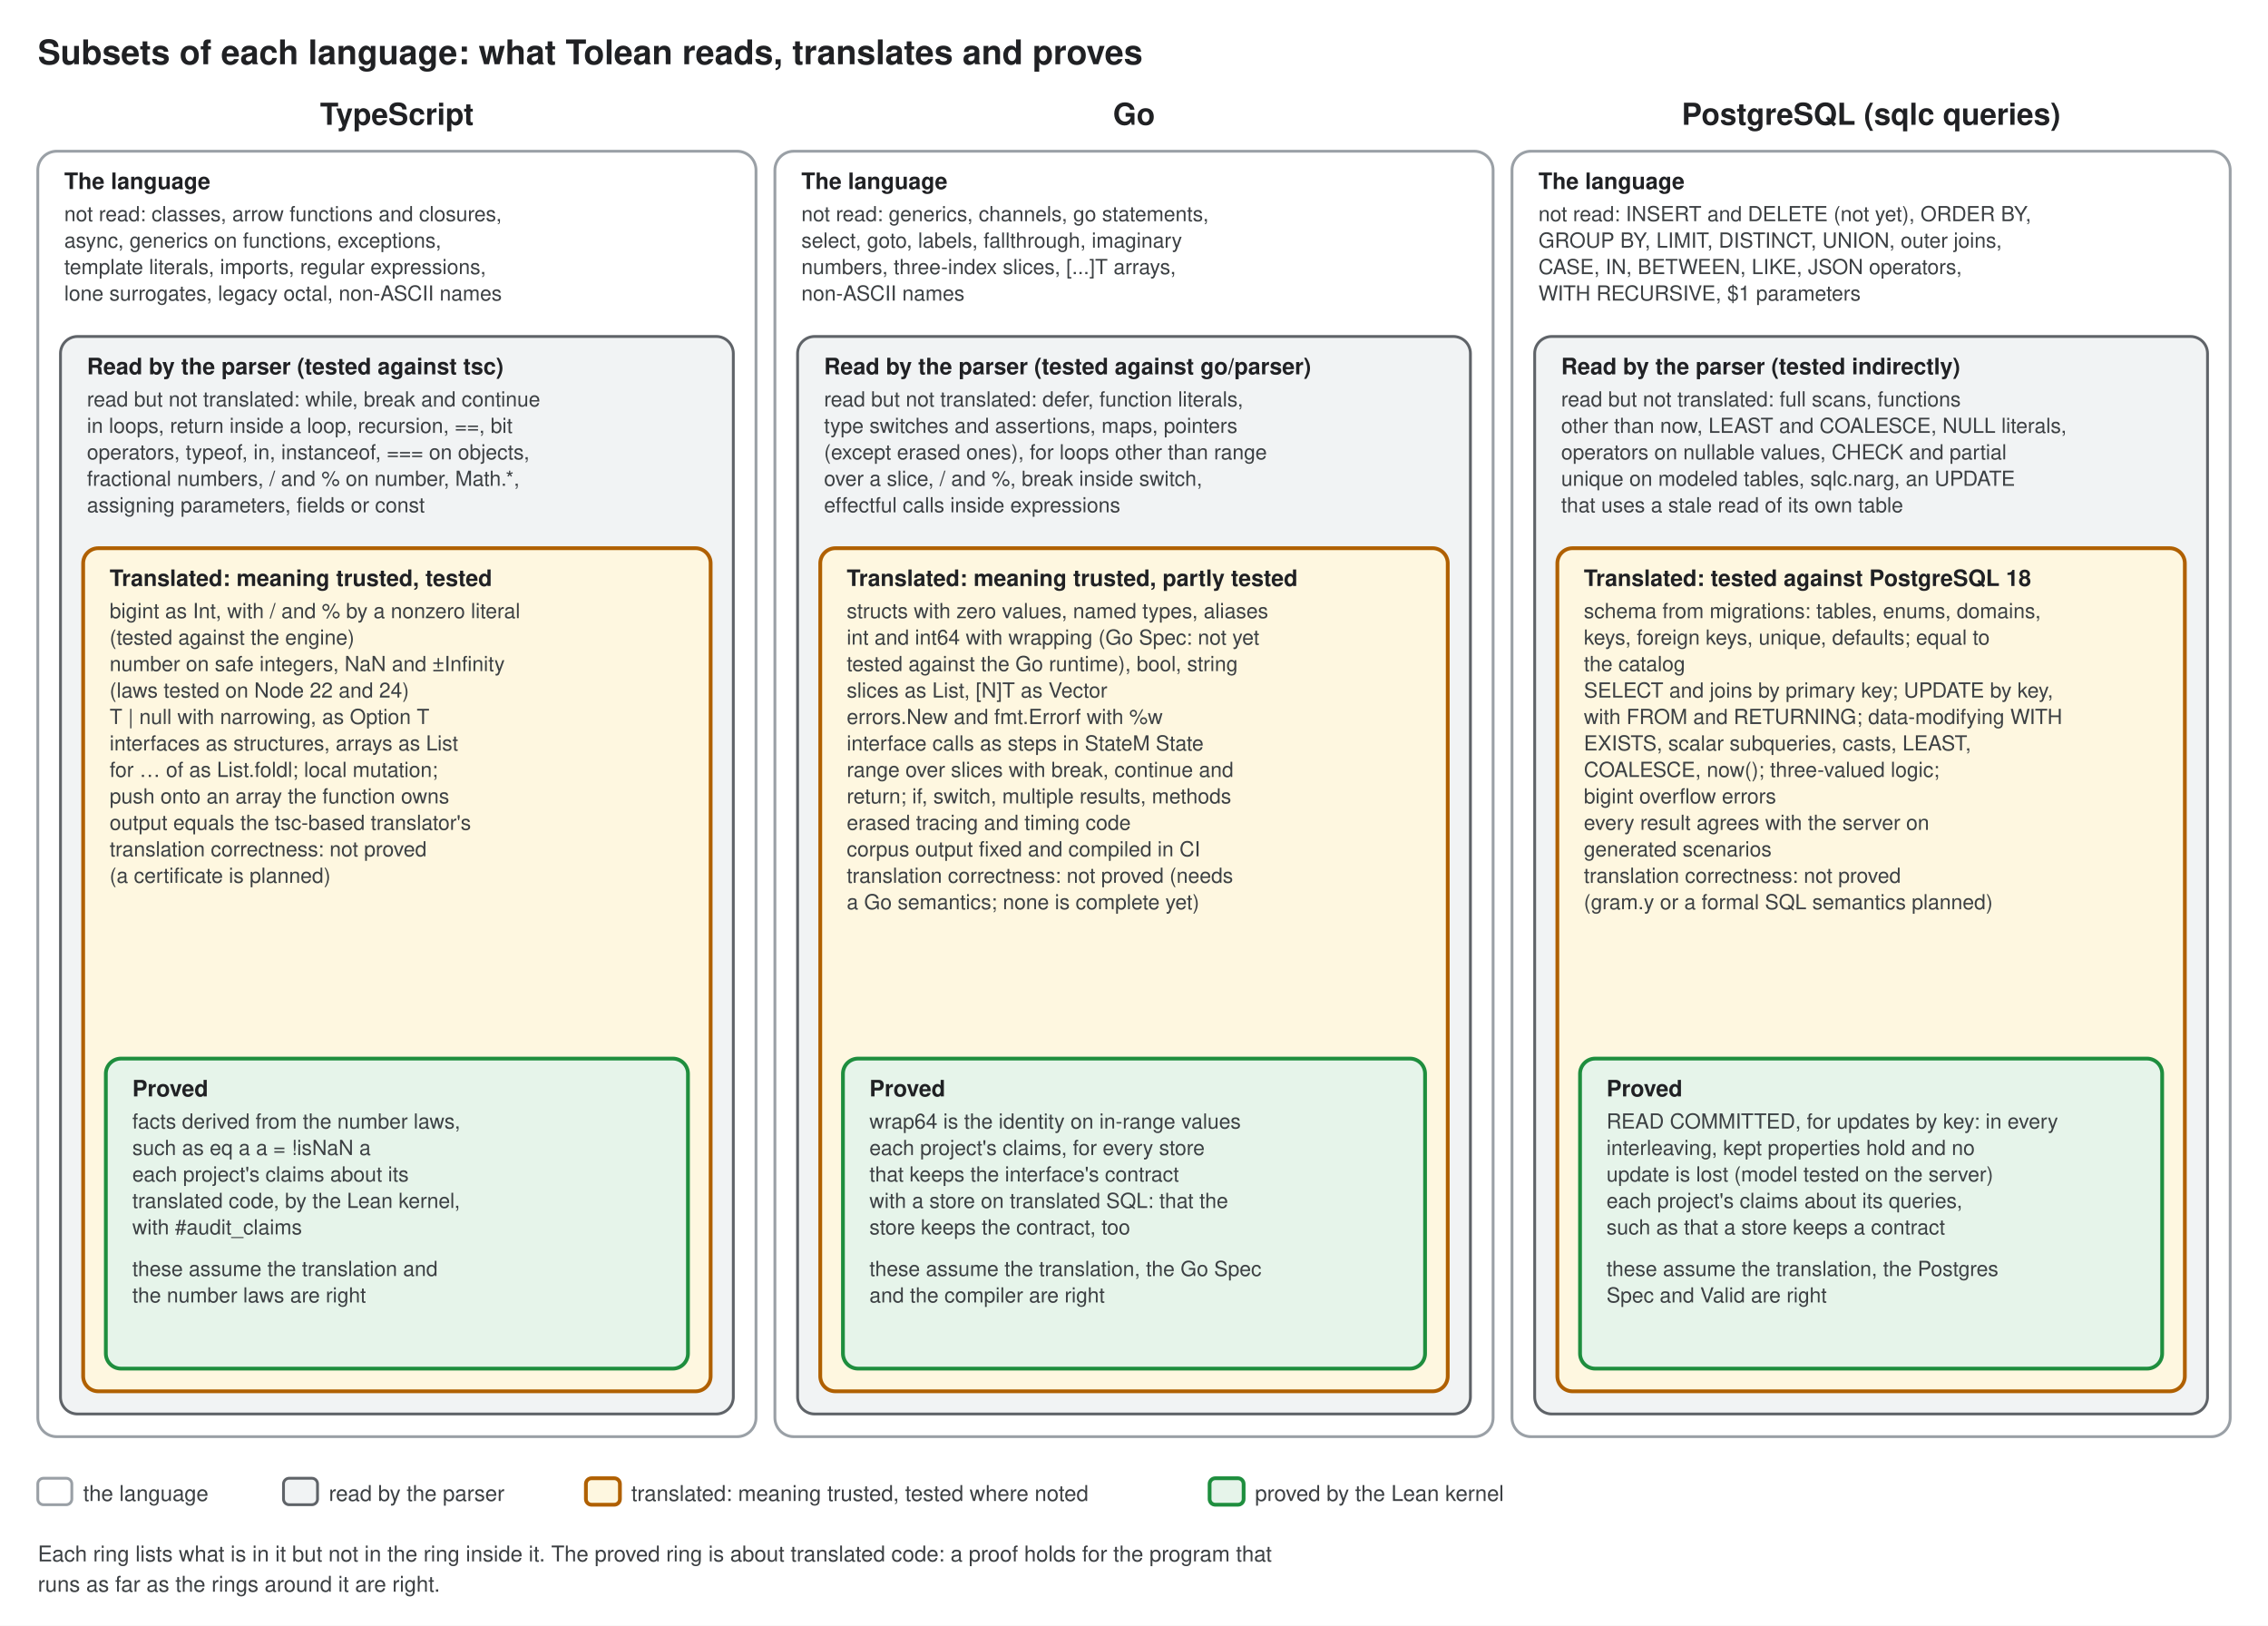
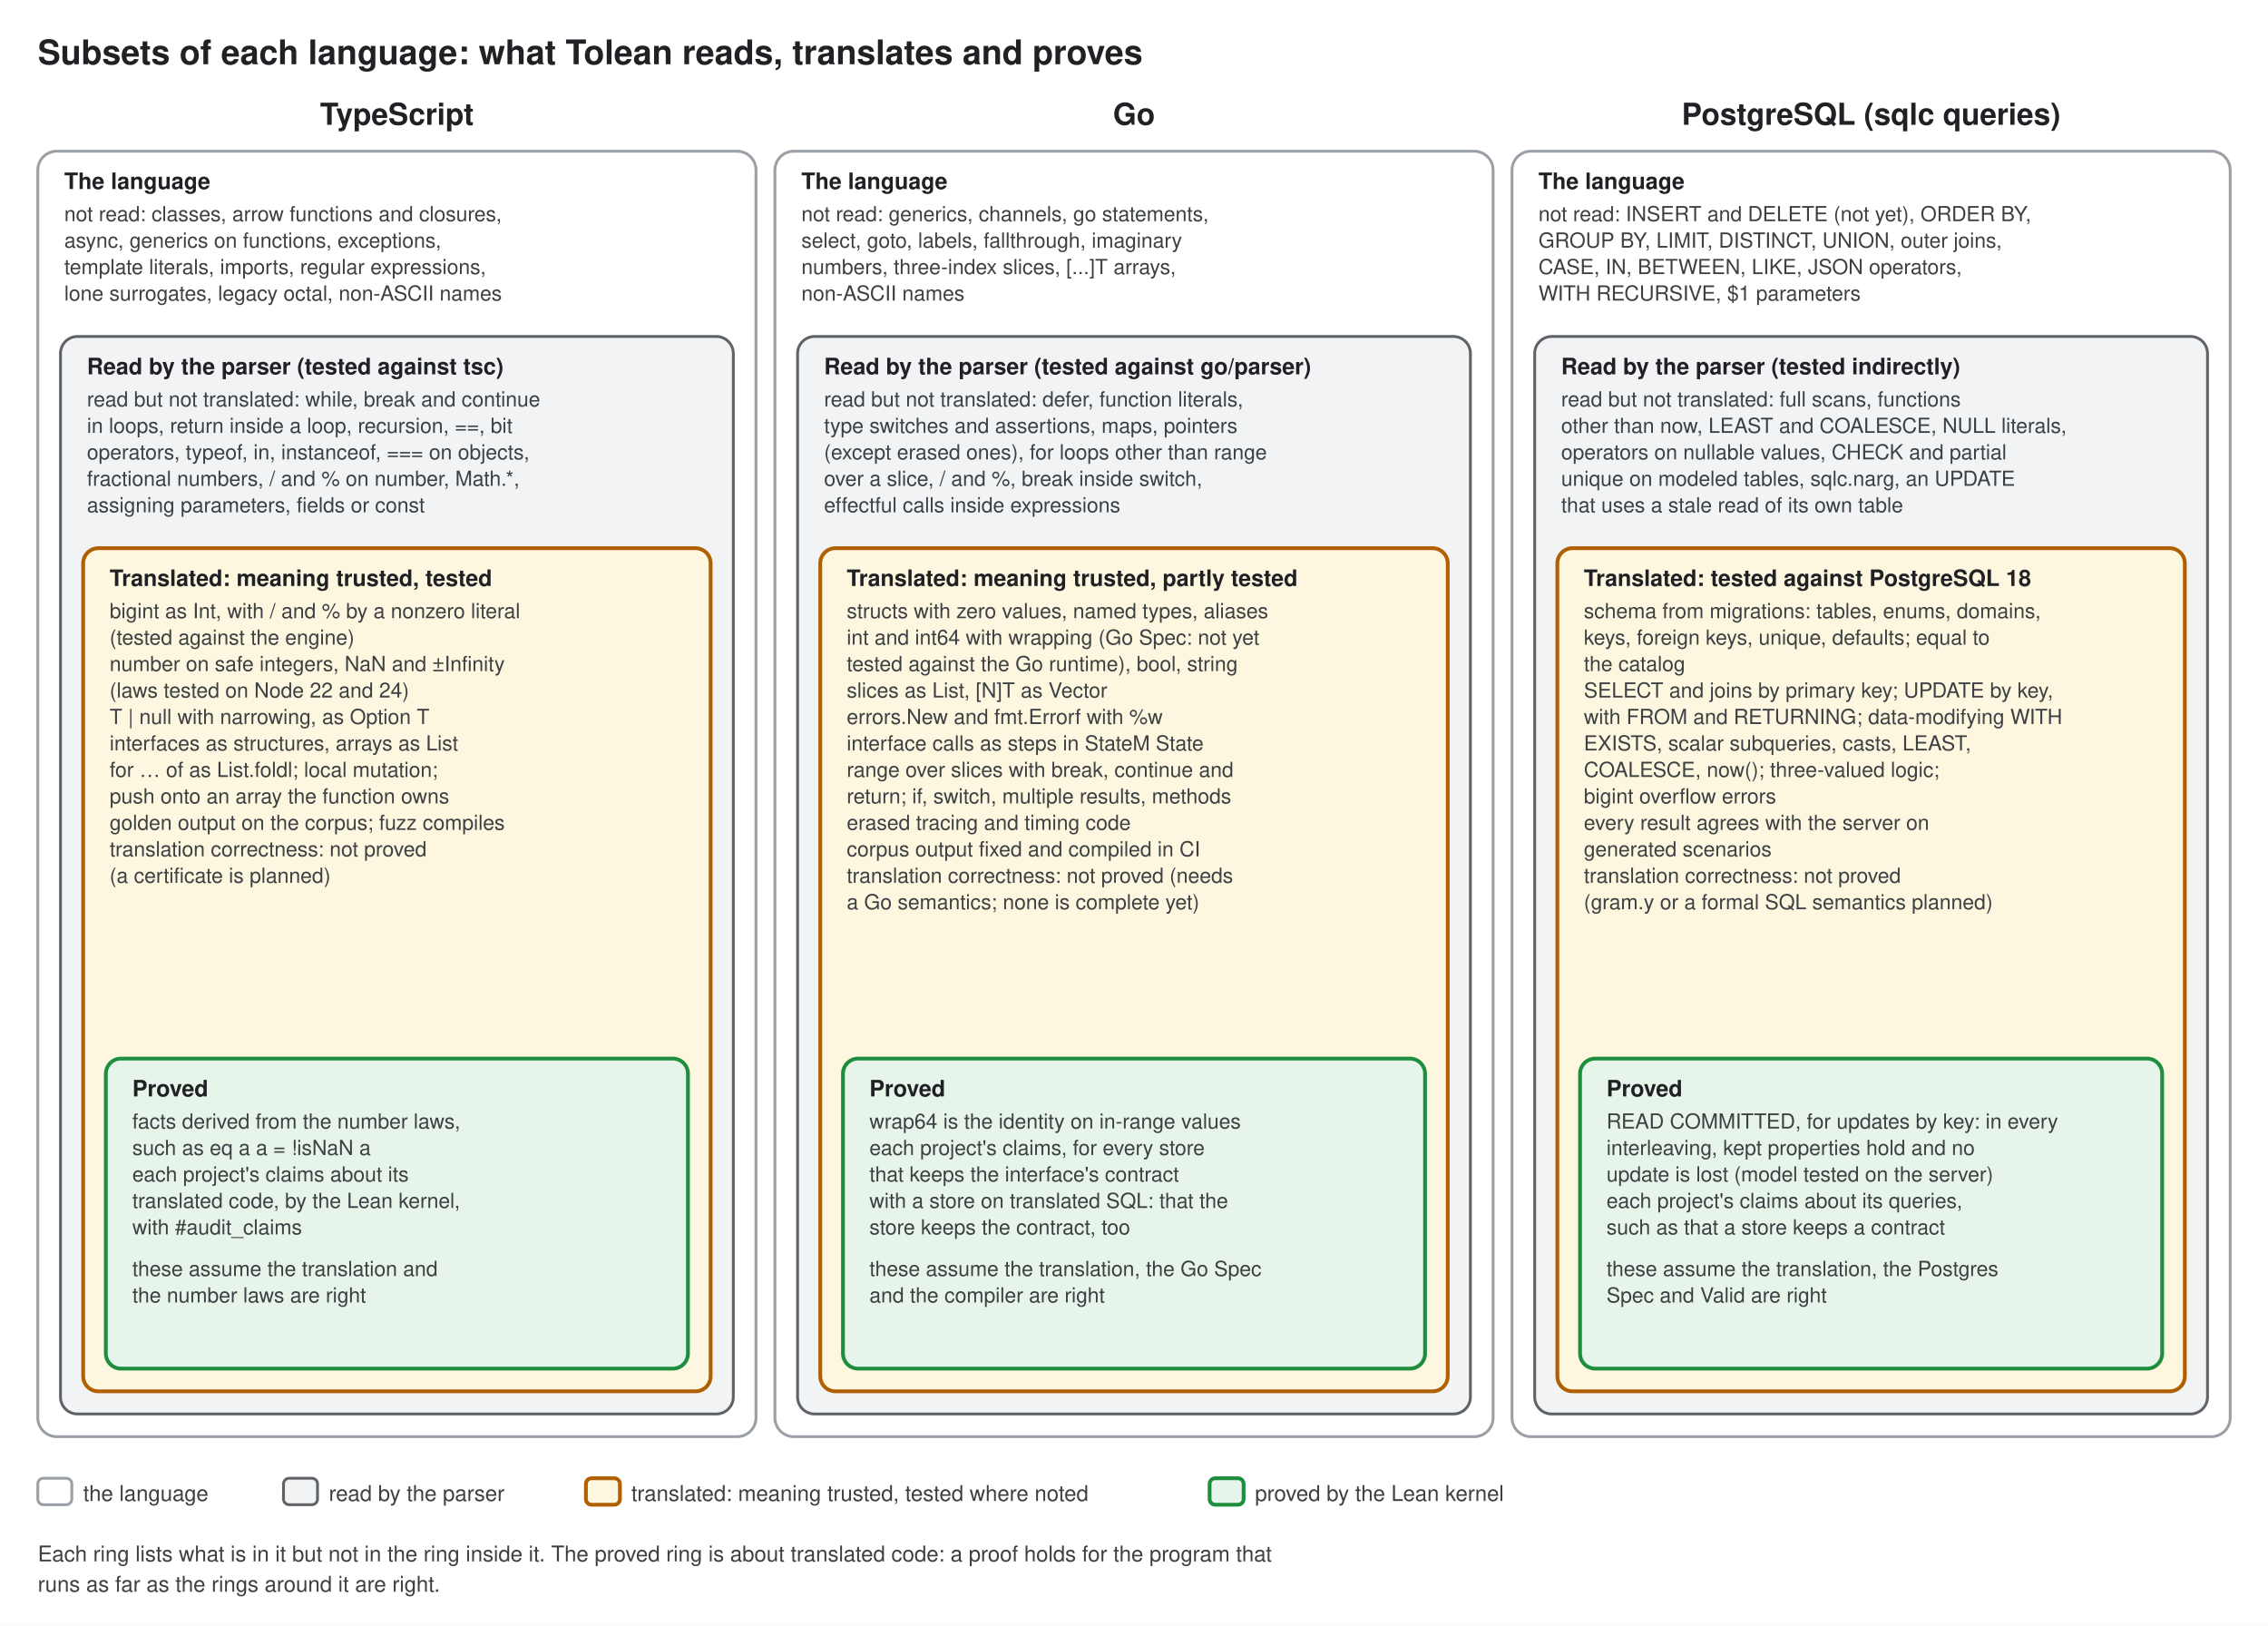
<svg xmlns="http://www.w3.org/2000/svg" width="1200" height="860" viewBox="0 0 1200 860" font-family="system-ui, -apple-system, 'Segoe UI', Helvetica, Arial, sans-serif" role="img" aria-labelledby="title desc">
  <defs>
    <style>
      .title { font-size: 18px; font-weight: 700; fill: #202124; }
      .lang { font-size: 16px; font-weight: 700; fill: #202124; }
      .ring { font-size: 12px; font-weight: 700; fill: #202124; }
      .item { font-size: 11px; fill: #3c4043; }
      .all { fill: #ffffff; stroke: #9aa0a6; stroke-width: 1.5; }
      .read { fill: #f1f3f4; stroke: #5f6368; stroke-width: 1.5; }
      .translated { fill: #fef7e0; stroke: #b06000; stroke-width: 2; }
      .proved { fill: #e6f4ea; stroke: #1e8e3e; stroke-width: 2; }
      .legendtext { font-size: 11.5px; fill: #3c4043; }
    </style>
  </defs>
  <rect width="1200" height="860" fill="#ffffff" />
  <text x="20" y="34" class="title">Subsets of each language: what Tolean reads, translates and proves</text>
  <text x="210" y="66" text-anchor="middle" class="lang">TypeScript</text>
  <rect x="20" y="80" width="380" height="680" rx="10" class="all" />
  <text x="34" y="100" class="ring">The language</text>
  <text x="34" y="117" class="item">not read: classes, arrow functions and closures,</text>
  <text x="34" y="131" class="item">async, generics on functions, exceptions,</text>
  <text x="34" y="145" class="item">template literals, imports, regular expressions,</text>
  <text x="34" y="159" class="item">lone surrogates, legacy octal, non-ASCII names</text>
  <rect x="32" y="178" width="356" height="570" rx="9" class="read" />
  <text x="46" y="198" class="ring">Read by the parser (tested against tsc)</text>
  <text x="46" y="215" class="item">read but not translated: while, break and continue</text>
  <text x="46" y="229" class="item">in loops, return inside a loop, recursion, ==, bit</text>
  <text x="46" y="243" class="item">operators, typeof, in, instanceof, === on objects,</text>
  <text x="46" y="257" class="item">fractional numbers, / and % on number, Math.*,</text>
  <text x="46" y="271" class="item">assigning parameters, fields or const</text>
  <rect x="44" y="290" width="332" height="446" rx="8" class="translated" />
  <text x="58" y="310" class="ring">Translated: meaning trusted, tested</text>
  <text x="58" y="327" class="item">bigint as Int, with / and % by a nonzero literal</text>
  <text x="58" y="341" class="item">(tested against the engine)</text>
  <text x="58" y="355" class="item">number on safe integers, NaN and ±Infinity</text>
  <text x="58" y="369" class="item">(laws tested on Node 22 and 24)</text>
  <text x="58" y="383" class="item">T | null with narrowing, as Option T</text>
  <text x="58" y="397" class="item">interfaces as structures, arrays as List</text>
  <text x="58" y="411" class="item">for … of as List.foldl; local mutation;</text>
  <text x="58" y="425" class="item">push onto an array the function owns</text>
-   <text x="58" y="439" class="item">output equals the tsc-based translator's</text>
+   <text x="58" y="439" class="item">golden output on the corpus; fuzz compiles</text>
  <text x="58" y="453" class="item">translation correctness: not proved</text>
  <text x="58" y="467" class="item">(a certificate is planned)</text>
  <rect x="56" y="560" width="308" height="164" rx="8" class="proved" />
  <text x="70" y="580" class="ring">Proved</text>
  <text x="70" y="597" class="item">facts derived from the number laws,</text>
  <text x="70" y="611" class="item">such as eq a a = !isNaN a</text>
  <text x="70" y="625" class="item">each project's claims about its</text>
  <text x="70" y="639" class="item">translated code, by the Lean kernel,</text>
  <text x="70" y="653" class="item">with #audit_claims</text>
  <text x="70" y="675" class="item">these assume the translation and</text>
  <text x="70" y="689" class="item">the number laws are right</text>
  <text x="600" y="66" text-anchor="middle" class="lang">Go</text>
  <rect x="410" y="80" width="380" height="680" rx="10" class="all" />
  <text x="424" y="100" class="ring">The language</text>
  <text x="424" y="117" class="item">not read: generics, channels, go statements,</text>
  <text x="424" y="131" class="item">select, goto, labels, fallthrough, imaginary</text>
  <text x="424" y="145" class="item">numbers, three-index slices, [...]T arrays,</text>
  <text x="424" y="159" class="item">non-ASCII names</text>
  <rect x="422" y="178" width="356" height="570" rx="9" class="read" />
  <text x="436" y="198" class="ring">Read by the parser (tested against go/parser)</text>
  <text x="436" y="215" class="item">read but not translated: defer, function literals,</text>
  <text x="436" y="229" class="item">type switches and assertions, maps, pointers</text>
  <text x="436" y="243" class="item">(except erased ones), for loops other than range</text>
  <text x="436" y="257" class="item">over a slice, / and %, break inside switch,</text>
  <text x="436" y="271" class="item">effectful calls inside expressions</text>
  <rect x="434" y="290" width="332" height="446" rx="8" class="translated" />
  <text x="448" y="310" class="ring">Translated: meaning trusted, partly tested</text>
  <text x="448" y="327" class="item">structs with zero values, named types, aliases</text>
  <text x="448" y="341" class="item">int and int64 with wrapping (Go Spec: not yet</text>
  <text x="448" y="355" class="item">tested against the Go runtime), bool, string</text>
  <text x="448" y="369" class="item">slices as List, [N]T as Vector</text>
  <text x="448" y="383" class="item">errors.New and fmt.Errorf with %w</text>
  <text x="448" y="397" class="item">interface calls as steps in StateM State</text>
  <text x="448" y="411" class="item">range over slices with break, continue and</text>
  <text x="448" y="425" class="item">return; if, switch, multiple results, methods</text>
  <text x="448" y="439" class="item">erased tracing and timing code</text>
  <text x="448" y="453" class="item">corpus output fixed and compiled in CI</text>
  <text x="448" y="467" class="item">translation correctness: not proved (needs</text>
  <text x="448" y="481" class="item">a Go semantics; none is complete yet)</text>
  <rect x="446" y="560" width="308" height="164" rx="8" class="proved" />
  <text x="460" y="580" class="ring">Proved</text>
  <text x="460" y="597" class="item">wrap64 is the identity on in-range values</text>
  <text x="460" y="611" class="item">each project's claims, for every store</text>
  <text x="460" y="625" class="item">that keeps the interface's contract</text>
  <text x="460" y="639" class="item">with a store on translated SQL: that the</text>
  <text x="460" y="653" class="item">store keeps the contract, too</text>
  <text x="460" y="675" class="item">these assume the translation, the Go Spec</text>
  <text x="460" y="689" class="item">and the compiler are right</text>
  <text x="990" y="66" text-anchor="middle" class="lang">PostgreSQL (sqlc queries)</text>
  <rect x="800" y="80" width="380" height="680" rx="10" class="all" />
  <text x="814" y="100" class="ring">The language</text>
  <text x="814" y="117" class="item">not read: INSERT and DELETE (not yet), ORDER BY,</text>
  <text x="814" y="131" class="item">GROUP BY, LIMIT, DISTINCT, UNION, outer joins,</text>
  <text x="814" y="145" class="item">CASE, IN, BETWEEN, LIKE, JSON operators,</text>
  <text x="814" y="159" class="item">WITH RECURSIVE, $1 parameters</text>
  <rect x="812" y="178" width="356" height="570" rx="9" class="read" />
  <text x="826" y="198" class="ring">Read by the parser (tested indirectly)</text>
  <text x="826" y="215" class="item">read but not translated: full scans, functions</text>
  <text x="826" y="229" class="item">other than now, LEAST and COALESCE, NULL literals,</text>
  <text x="826" y="243" class="item">operators on nullable values, CHECK and partial</text>
  <text x="826" y="257" class="item">unique on modeled tables, sqlc.narg, an UPDATE</text>
  <text x="826" y="271" class="item">that uses a stale read of its own table</text>
  <rect x="824" y="290" width="332" height="446" rx="8" class="translated" />
  <text x="838" y="310" class="ring">Translated: tested against PostgreSQL 18</text>
  <text x="838" y="327" class="item">schema from migrations: tables, enums, domains,</text>
  <text x="838" y="341" class="item">keys, foreign keys, unique, defaults; equal to</text>
  <text x="838" y="355" class="item">the catalog</text>
  <text x="838" y="369" class="item">SELECT and joins by primary key; UPDATE by key,</text>
  <text x="838" y="383" class="item">with FROM and RETURNING; data-modifying WITH</text>
  <text x="838" y="397" class="item">EXISTS, scalar subqueries, casts, LEAST,</text>
  <text x="838" y="411" class="item">COALESCE, now(); three-valued logic;</text>
  <text x="838" y="425" class="item">bigint overflow errors</text>
  <text x="838" y="439" class="item">every result agrees with the server on</text>
  <text x="838" y="453" class="item">generated scenarios</text>
  <text x="838" y="467" class="item">translation correctness: not proved</text>
  <text x="838" y="481" class="item">(gram.y or a formal SQL semantics planned)</text>
  <rect x="836" y="560" width="308" height="164" rx="8" class="proved" />
  <text x="850" y="580" class="ring">Proved</text>
  <text x="850" y="597" class="item">READ COMMITTED, for updates by key: in every</text>
  <text x="850" y="611" class="item">interleaving, kept properties hold and no</text>
  <text x="850" y="625" class="item">update is lost (model tested on the server)</text>
  <text x="850" y="639" class="item">each project's claims about its queries,</text>
  <text x="850" y="653" class="item">such as that a store keeps a contract</text>
  <text x="850" y="675" class="item">these assume the translation, the Postgres</text>
  <text x="850" y="689" class="item">Spec and Valid are right</text>
  <g transform="translate(20,782)">
    <rect x="0" y="0" width="18" height="14" rx="3" class="all" />
    <text x="24" y="12" class="legendtext">the language</text>
    <rect x="130" y="0" width="18" height="14" rx="3" class="read" />
    <text x="154" y="12" class="legendtext">read by the parser</text>
    <rect x="290" y="0" width="18" height="14" rx="3" class="translated" />
    <text x="314" y="12" class="legendtext">translated: meaning trusted, tested where noted</text>
    <rect x="620" y="0" width="18" height="14" rx="3" class="proved" />
    <text x="644" y="12" class="legendtext">proved by the Lean kernel</text>
  </g>
  <text x="20" y="826" class="legendtext">Each ring lists what is in it but not in the ring inside it. The proved ring is about translated code: a proof holds for the program that</text>
  <text x="20" y="842" class="legendtext">runs as far as the rings around it are right.</text>
</svg>
